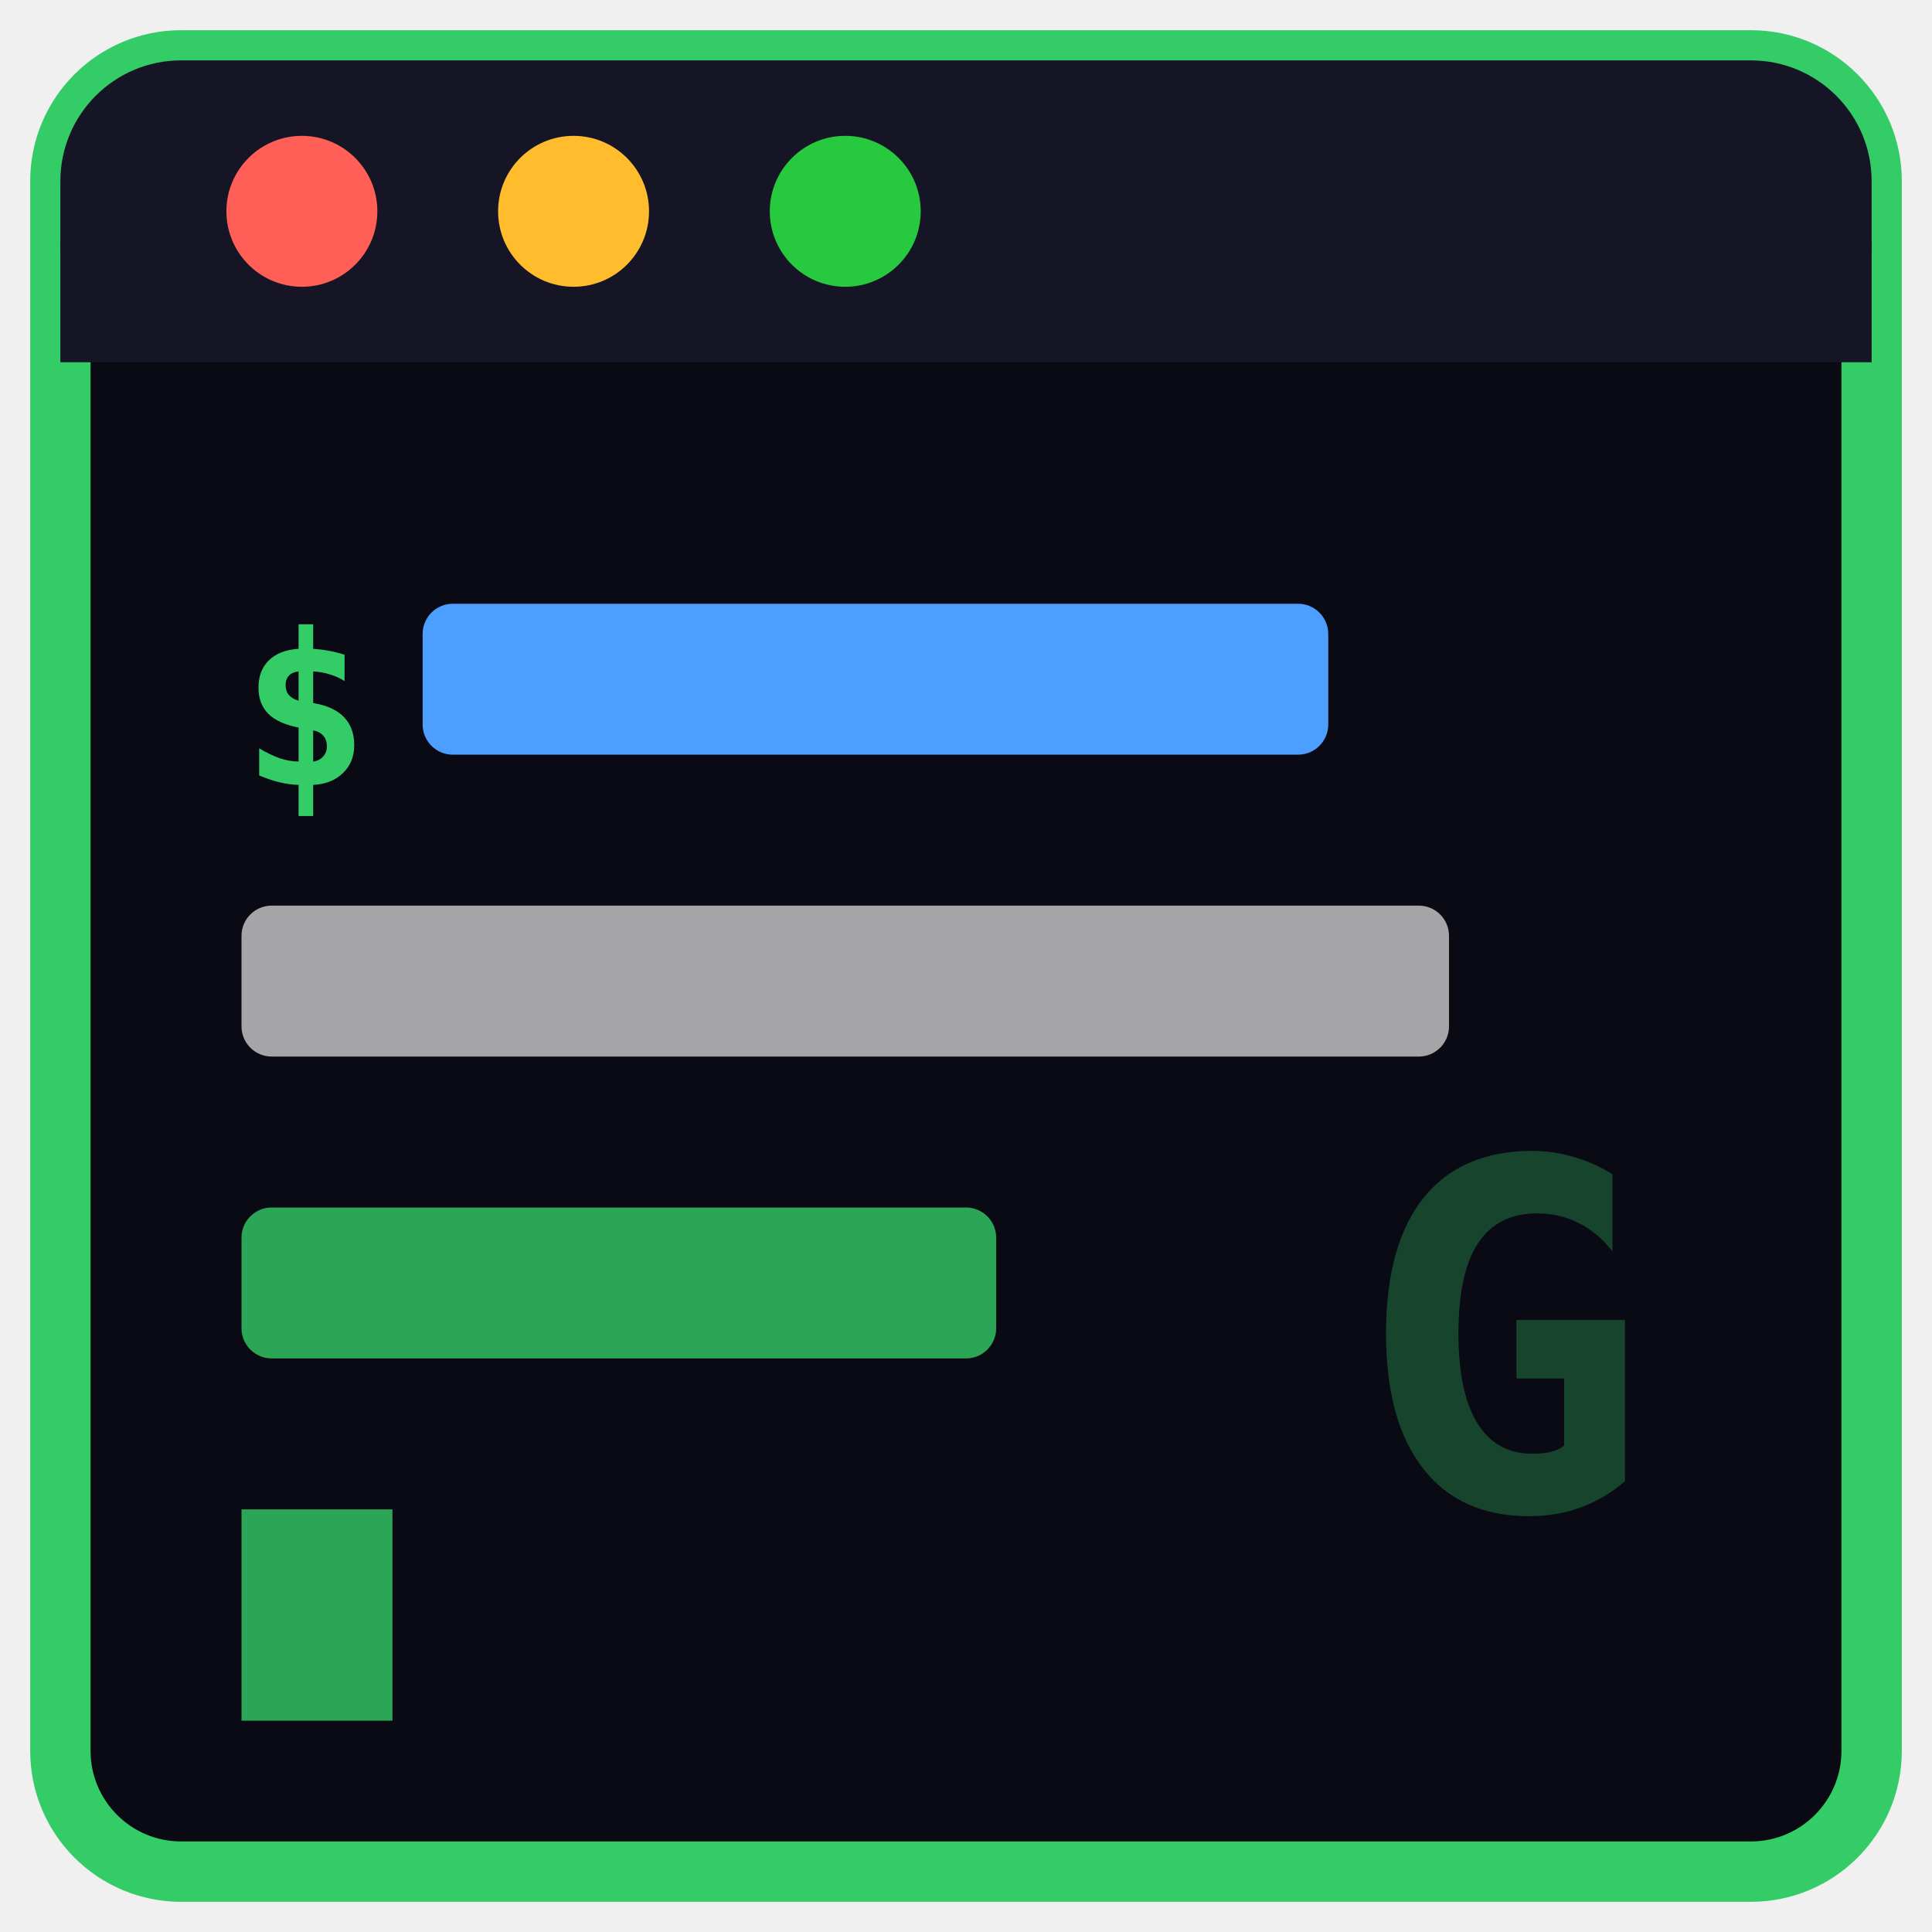
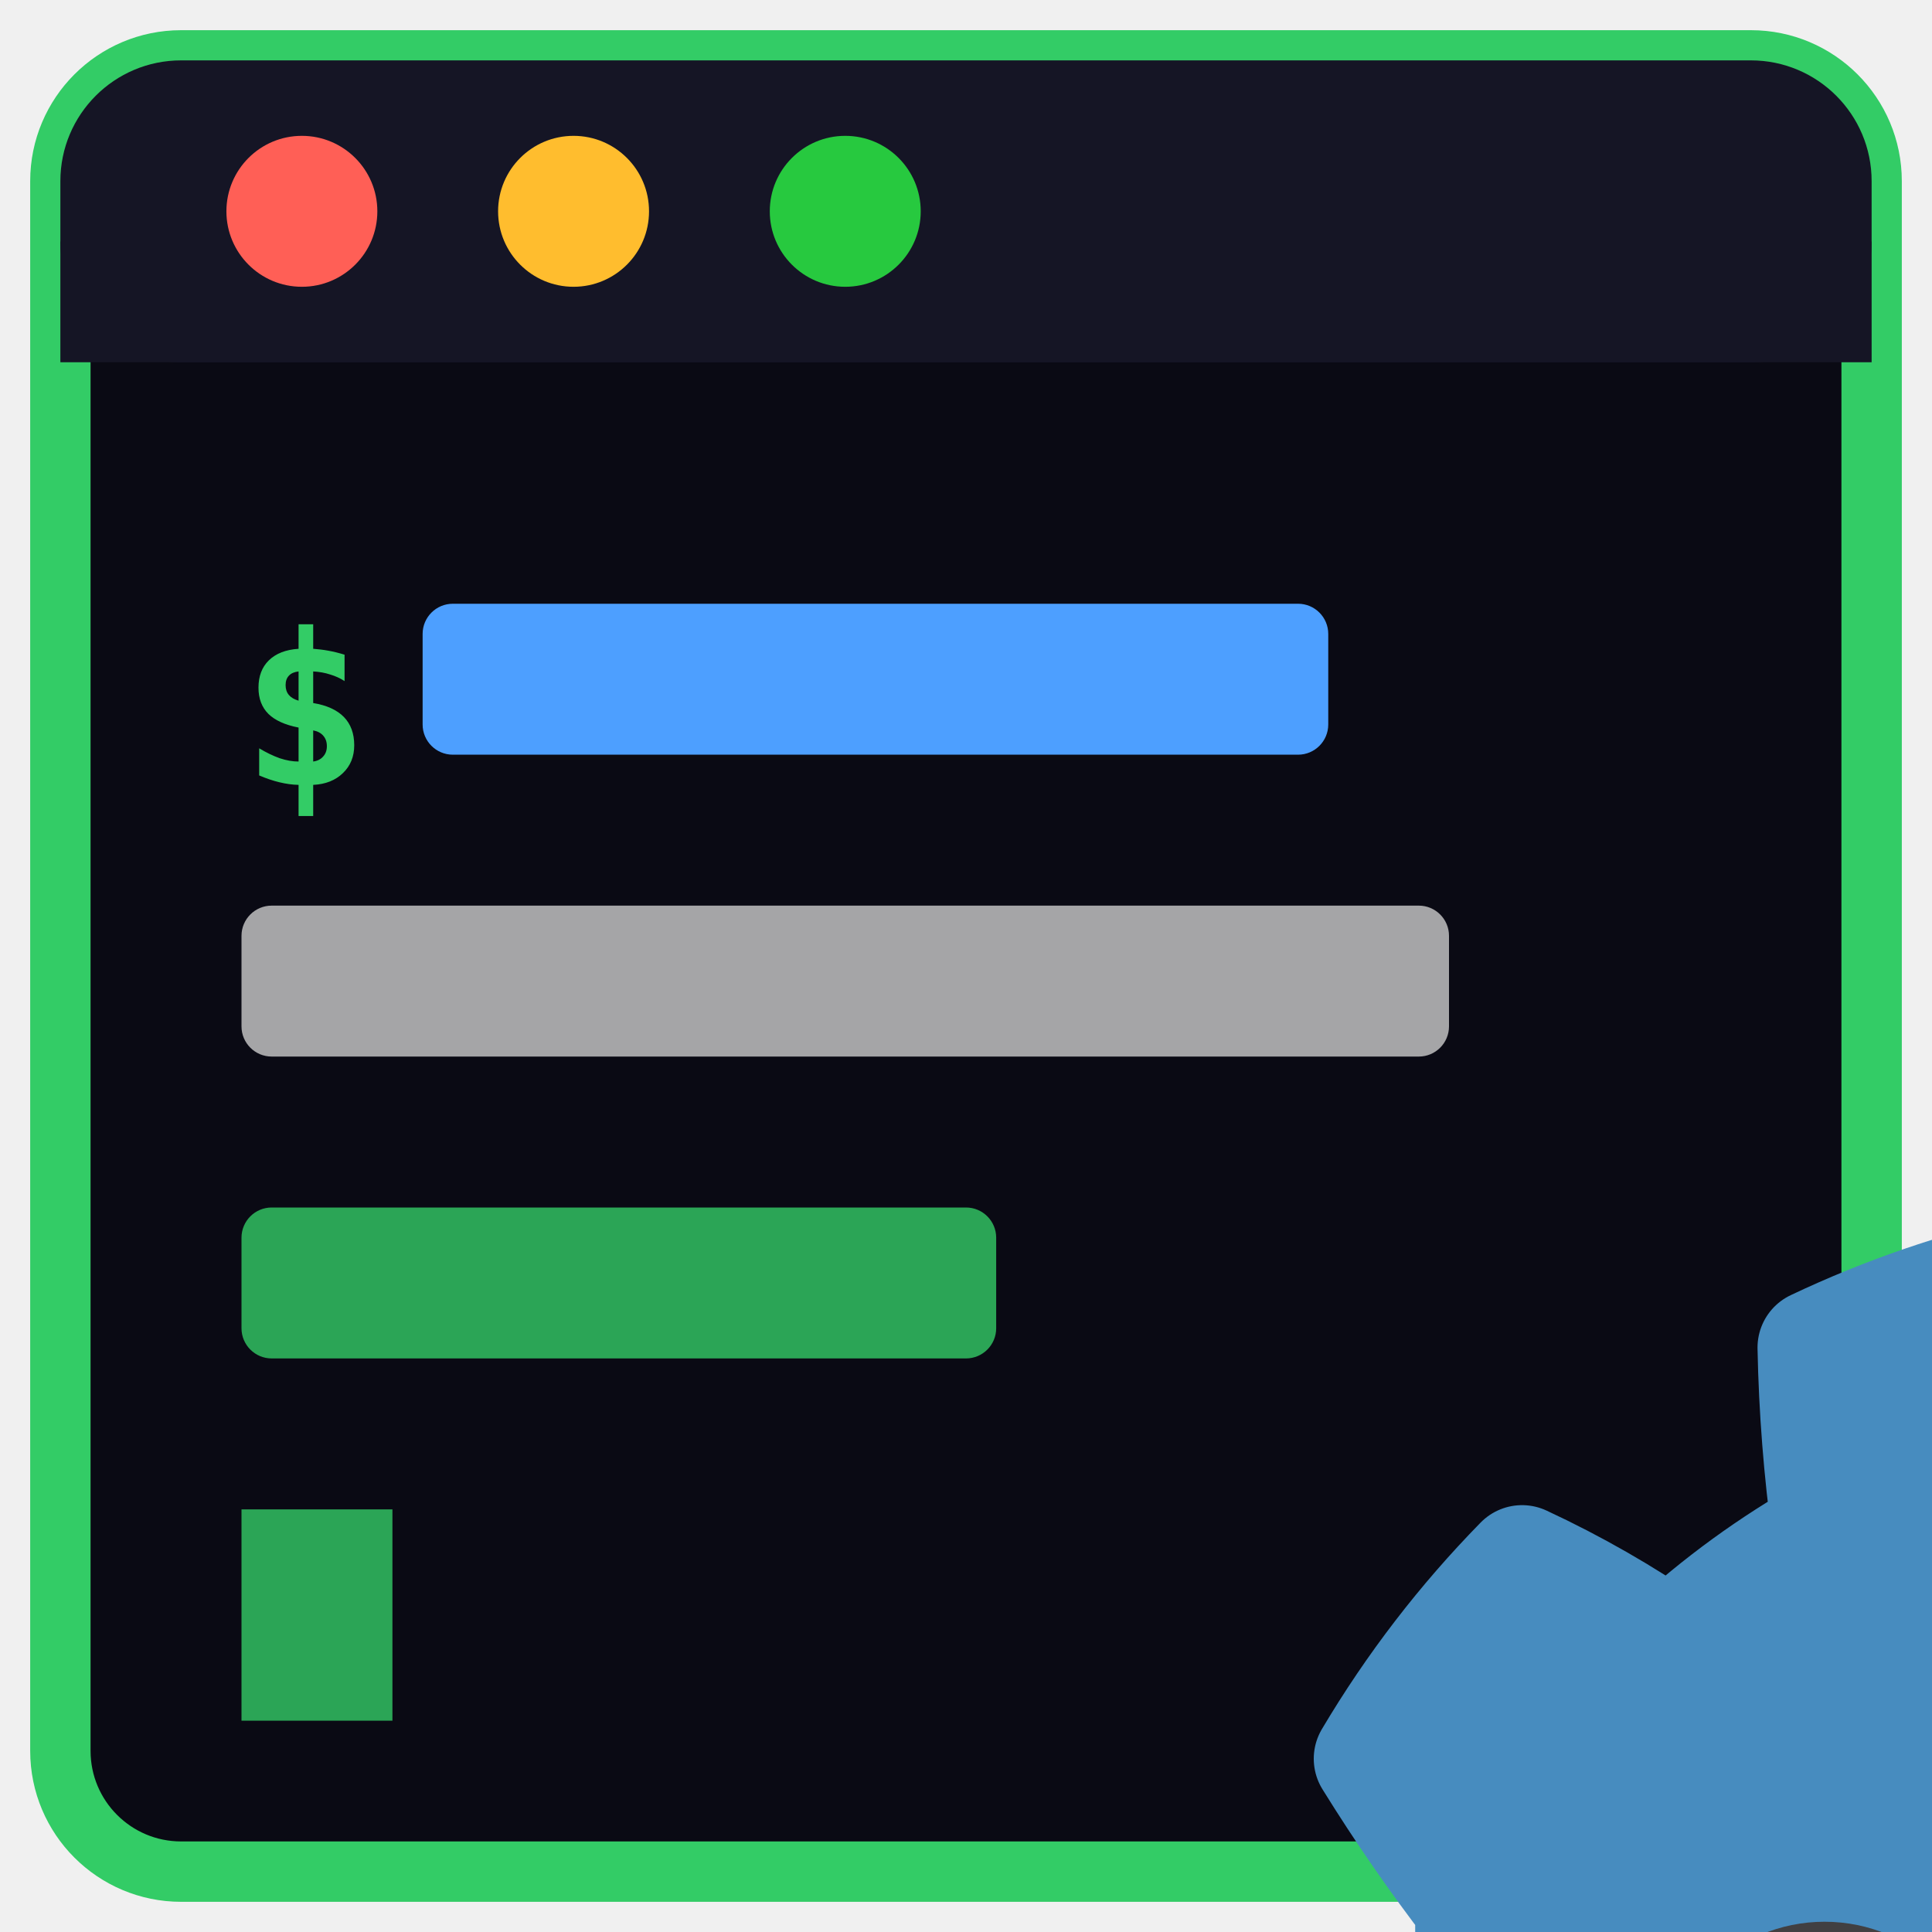
<svg xmlns="http://www.w3.org/2000/svg" viewBox="0 0 128 128">
  <rect x="4" y="4" width="120" height="120" rx="8" fill="#0a0a14" stroke="#33cc66" stroke-width="4" />
  <rect x="4" y="4" width="120" height="20" rx="8" fill="#151525" />
  <rect x="4" y="16" width="120" height="8" fill="#151525" />
  <circle cx="20" cy="14" r="5" fill="#ff5f56" />
  <circle cx="38" cy="14" r="5" fill="#ffbd2e" />
  <circle cx="56" cy="14" r="5" fill="#27c93f" />
  <text x="16" y="52" fill="#33cc66" font-family="monospace" font-size="14" font-weight="bold">$</text>
  <rect x="28" y="40" width="60" height="10" rx="2" fill="#4d9fff" />
  <rect x="16" y="60" width="80" height="10" rx="2" fill="#cccccc" opacity="0.8" />
  <rect x="16" y="80" width="50" height="10" rx="2" fill="#33cc66" opacity="0.8" />
  <rect x="16" y="100" width="10" height="14" fill="#33cc66" opacity="0.8">
    <animate attributeName="opacity" values="0.8;0.2;0.8" dur="1s" repeatCount="indefinite" />
  </rect>
-   <text x="90" y="100" fill="#33cc66" font-family="monospace" font-size="32" font-weight="bold" opacity="0.3">G</text>
+   <g transform="translate(85, 75) scale(0.12)">
+     <path fill="#fff" d="M105 673v33q407 354 814 0v-33z" />
+     <path fill="none" stroke="#478cbf" stroke-linejoin="round" stroke-width="64" d="M105 745c0 276 813 276 814 0V427q30-39 56-81-35-59-83-108-43 20-82 47-40-37-88-64 7-51 8-102-59-28-123-42-26 43-46 89-49-7-98 0-20-46-46-89-64 14-123 42 1 51 8 102-48 27-88 64-39-27-82-47-48 49-83 108 26 42 56 81v318z" />
+     <path fill="#478cbf" d="m105 673 152 14q12 1 15 14l4 67 132 10 8-61q2-11 15-15h162q13 4 15 15l8 61 132-10 4-67q3-13 15-14l152-14V427q30-39 56-81-35-59-83-108-43 20-82 47-40-37-88-64 7-51 8-102-59-28-123-42-26 43-46 89-49-7-98 0-20-46-46-89-64 14-123 42 1 51 8 102-48 27-88 64-39-27-82-47-48 49-83 108 26 42 56 81zm0 33v39c0 276 813 276 814 0v-39l-134 12-5 69q-2 10-14 13l-162 11q-12 0-16-11l-10-65H446l-10 65q-4 11-16 11l-162-11q-12-3-14-13l-5-69z" />
+     <path fill="#414042" d="M483 600c0 34 58 34 58 0v-86c0-34-58-34-58 0z" />
+     <circle fill="#414042" cx="725" cy="526" r="90" />
+     <circle fill="#414042" cx="299" cy="526" r="90" />
+     <circle fill="#fff" cx="307" cy="532" r="60" />
+     <circle fill="#fff" cx="717" cy="532" r="60" />
+   </g>
</svg>
